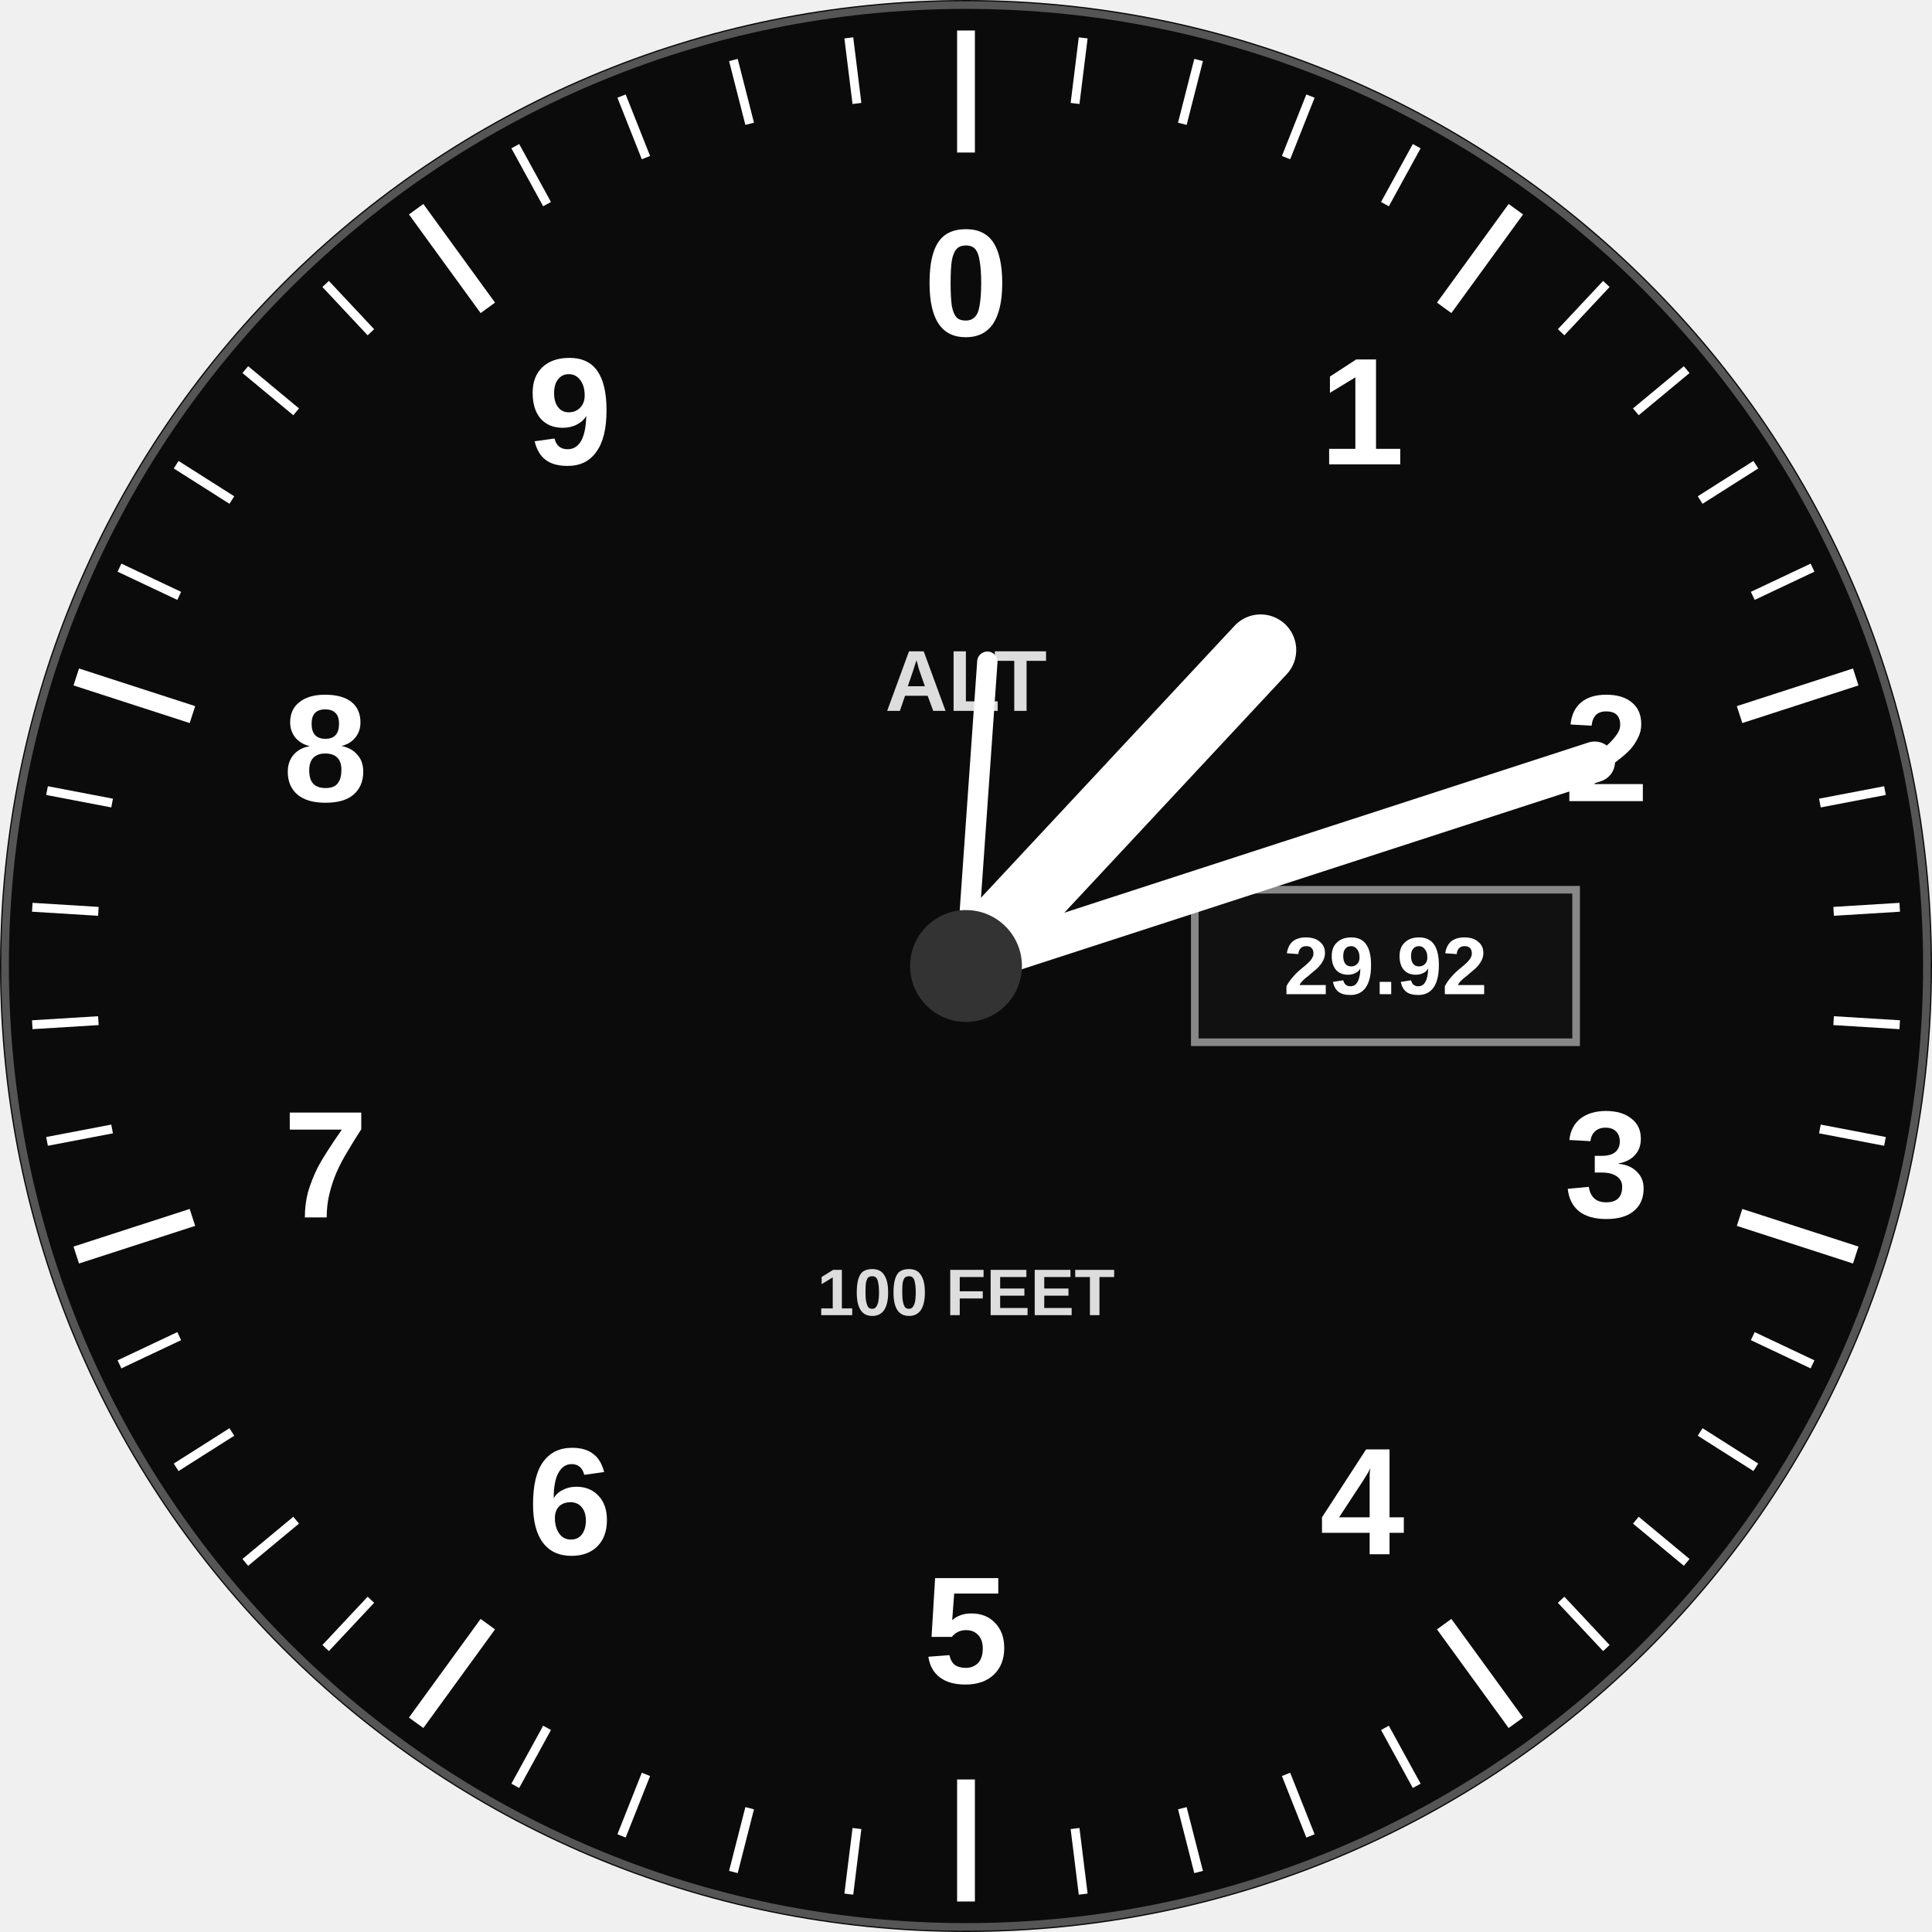
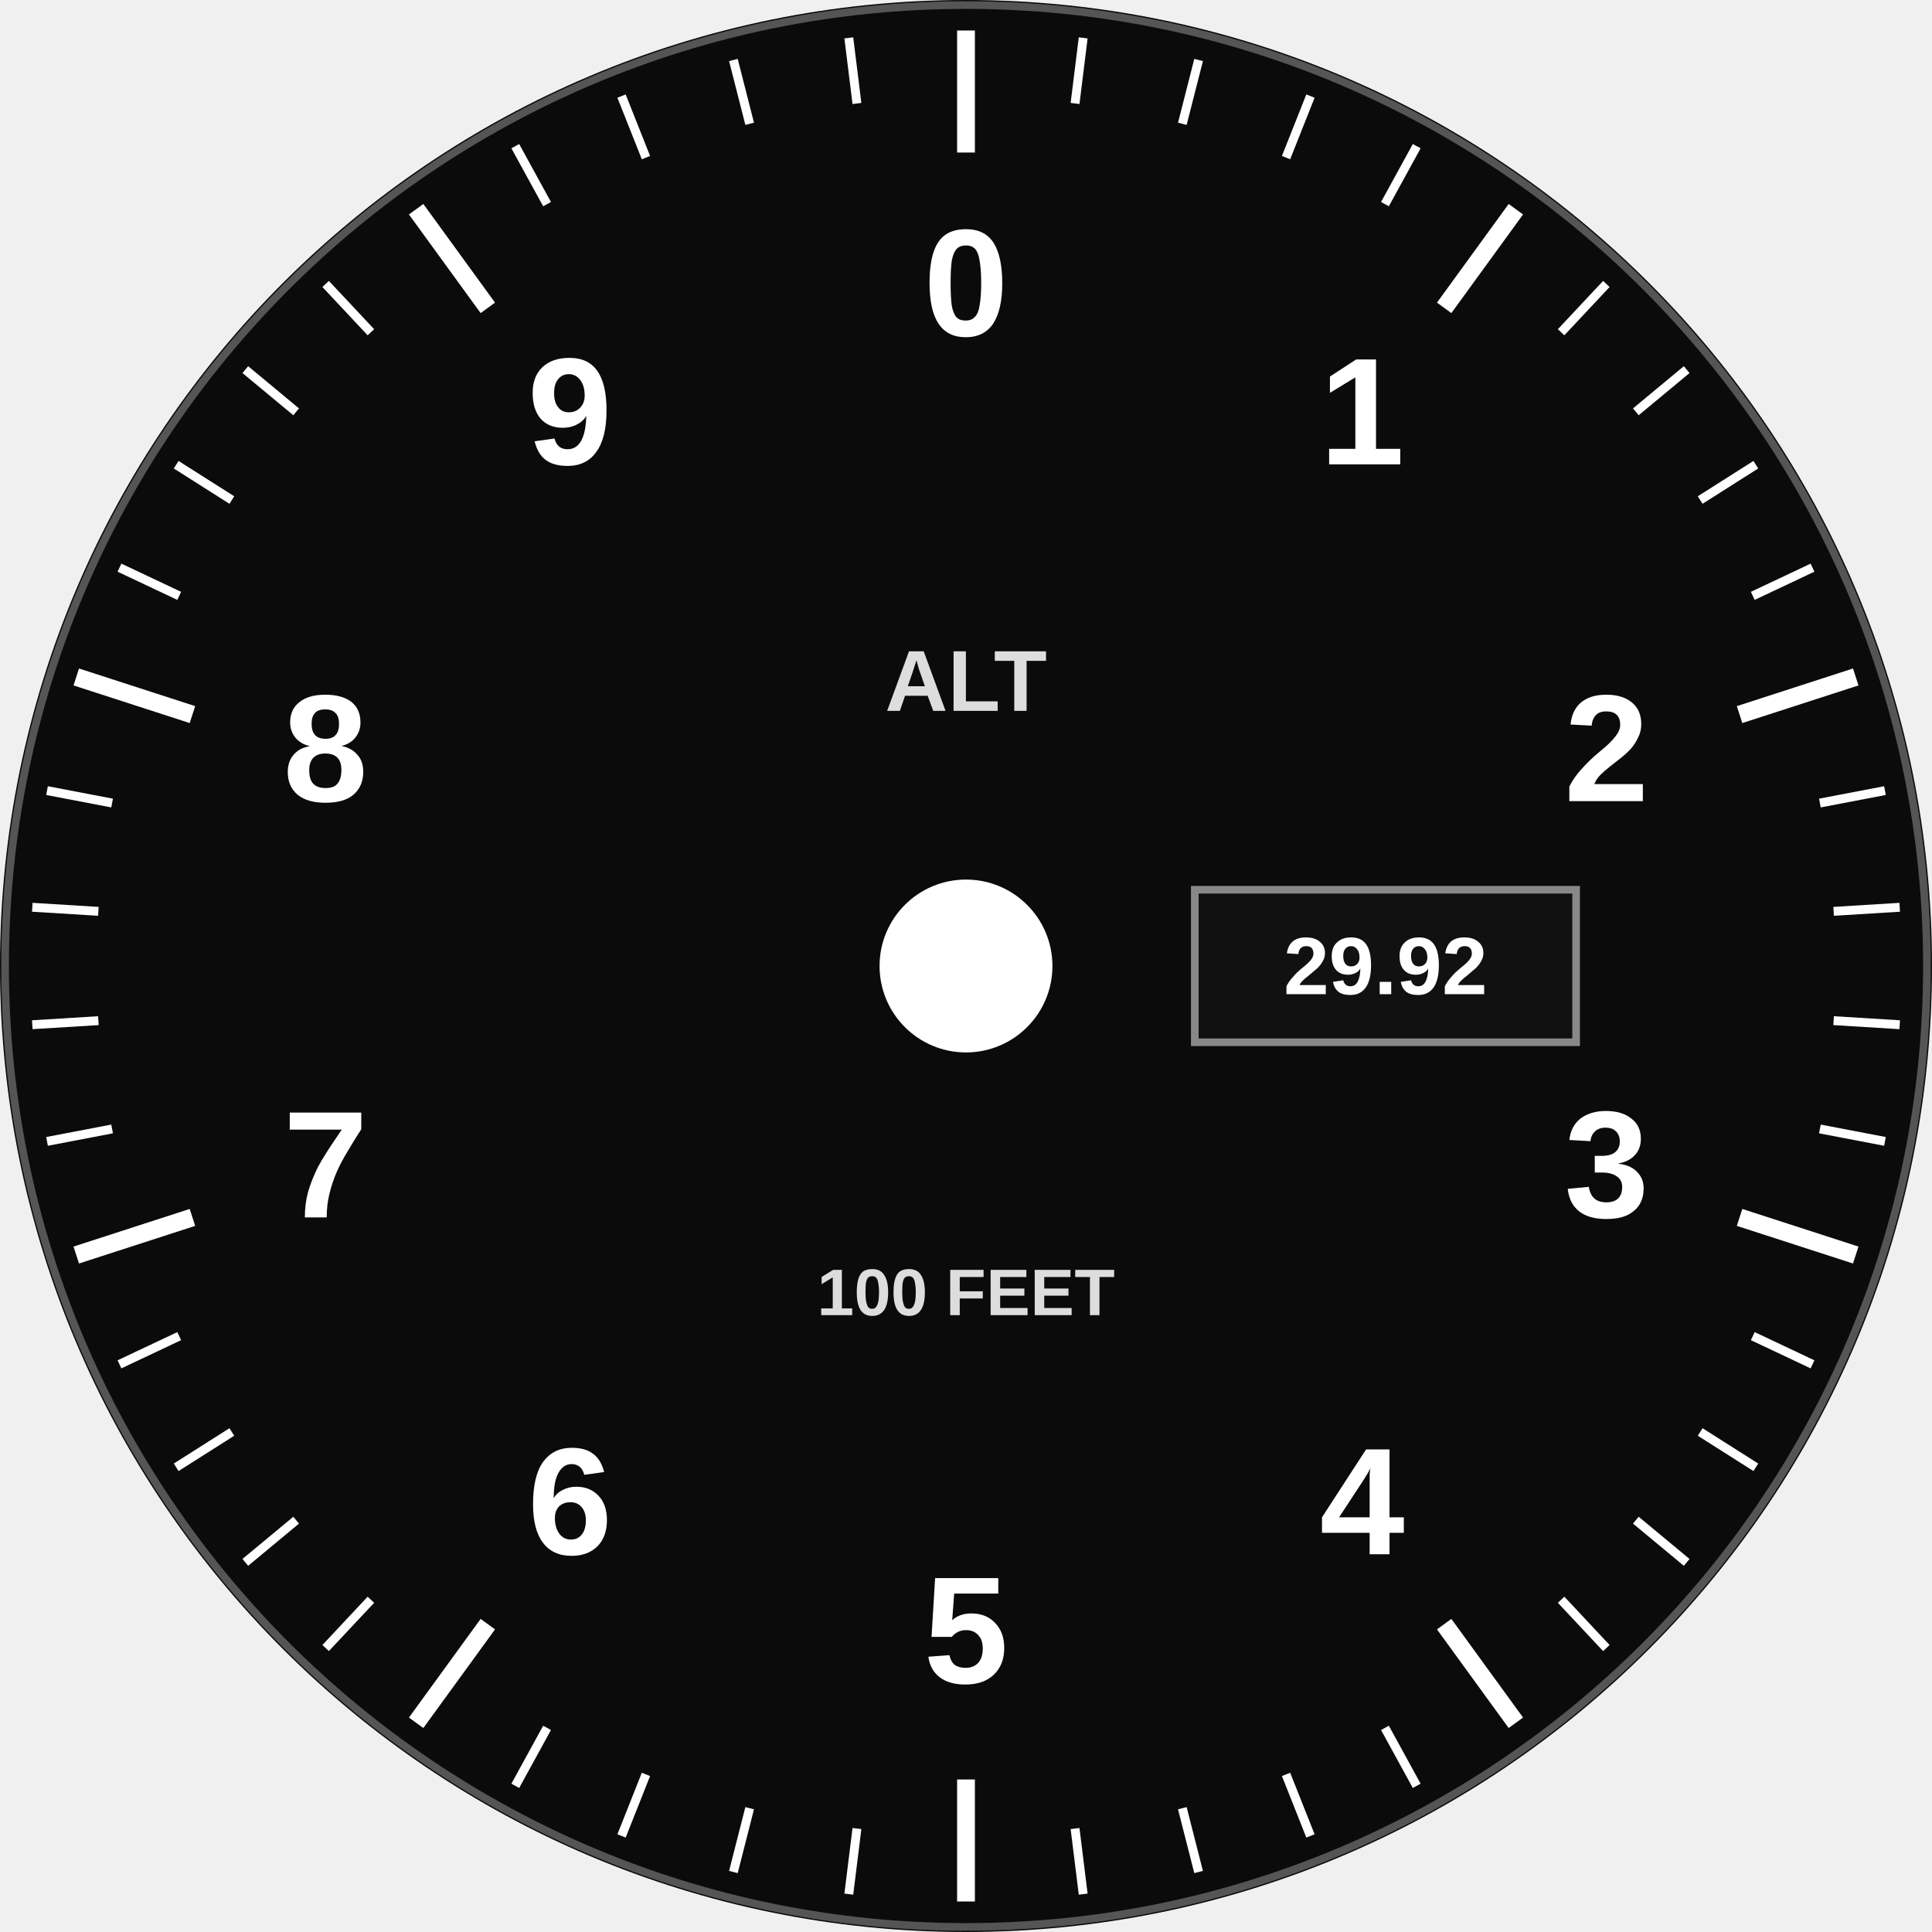
<svg xmlns="http://www.w3.org/2000/svg" width="76.0mm" height="76.0mm" viewBox="0 0 76.0 76.0">
  <circle cx="38.0" cy="38.0" r="38.0" fill="#0b0b0b" />
  <line x1="38.00" y1="6.00" x2="38.00" y2="1.20" stroke="#fff" stroke-width="0.7" />
  <line x1="42.29" y1="4.07" x2="42.61" y2="1.49" stroke="#fff" stroke-width="0.35" />
  <line x1="46.51" y1="4.87" x2="47.15" y2="2.36" stroke="#fff" stroke-width="0.35" />
  <line x1="50.59" y1="6.20" x2="51.55" y2="3.78" stroke="#fff" stroke-width="0.35" />
  <line x1="54.48" y1="8.03" x2="55.73" y2="5.75" stroke="#fff" stroke-width="0.35" />
  <line x1="56.81" y1="12.11" x2="59.63" y2="8.23" stroke="#fff" stroke-width="0.7" />
  <line x1="61.41" y1="13.07" x2="63.19" y2="11.17" stroke="#fff" stroke-width="0.35" />
  <line x1="64.35" y1="16.20" x2="66.35" y2="14.54" stroke="#fff" stroke-width="0.35" />
  <line x1="66.88" y1="19.67" x2="69.07" y2="18.28" stroke="#fff" stroke-width="0.35" />
  <line x1="68.95" y1="23.44" x2="71.30" y2="22.33" stroke="#fff" stroke-width="0.35" />
  <line x1="68.43" y1="28.11" x2="73.00" y2="26.63" stroke="#fff" stroke-width="0.7" />
  <line x1="71.59" y1="31.59" x2="74.15" y2="31.10" stroke="#fff" stroke-width="0.35" />
  <line x1="72.13" y1="35.85" x2="74.73" y2="35.69" stroke="#fff" stroke-width="0.35" />
  <line x1="72.13" y1="40.15" x2="74.73" y2="40.31" stroke="#fff" stroke-width="0.35" />
  <line x1="71.59" y1="44.41" x2="74.15" y2="44.90" stroke="#fff" stroke-width="0.35" />
  <line x1="68.43" y1="47.89" x2="73.00" y2="49.37" stroke="#fff" stroke-width="0.7" />
  <line x1="68.95" y1="52.56" x2="71.30" y2="53.67" stroke="#fff" stroke-width="0.35" />
  <line x1="66.88" y1="56.33" x2="69.07" y2="57.72" stroke="#fff" stroke-width="0.35" />
  <line x1="64.35" y1="59.80" x2="66.35" y2="61.46" stroke="#fff" stroke-width="0.35" />
  <line x1="61.41" y1="62.93" x2="63.19" y2="64.83" stroke="#fff" stroke-width="0.35" />
  <line x1="56.81" y1="63.89" x2="59.63" y2="67.77" stroke="#fff" stroke-width="0.7" />
  <line x1="54.48" y1="67.97" x2="55.73" y2="70.25" stroke="#fff" stroke-width="0.35" />
  <line x1="50.59" y1="69.80" x2="51.55" y2="72.22" stroke="#fff" stroke-width="0.35" />
  <line x1="46.51" y1="71.13" x2="47.15" y2="73.64" stroke="#fff" stroke-width="0.35" />
  <line x1="42.29" y1="71.93" x2="42.61" y2="74.51" stroke="#fff" stroke-width="0.35" />
  <line x1="38.00" y1="70.00" x2="38.00" y2="74.80" stroke="#fff" stroke-width="0.7" />
  <line x1="33.71" y1="71.93" x2="33.39" y2="74.51" stroke="#fff" stroke-width="0.35" />
  <line x1="29.49" y1="71.13" x2="28.85" y2="73.64" stroke="#fff" stroke-width="0.35" />
  <line x1="25.41" y1="69.80" x2="24.45" y2="72.22" stroke="#fff" stroke-width="0.35" />
  <line x1="21.52" y1="67.97" x2="20.27" y2="70.25" stroke="#fff" stroke-width="0.35" />
  <line x1="19.19" y1="63.89" x2="16.37" y2="67.77" stroke="#fff" stroke-width="0.7" />
  <line x1="14.59" y1="62.93" x2="12.81" y2="64.83" stroke="#fff" stroke-width="0.35" />
  <line x1="11.65" y1="59.80" x2="9.65" y2="61.46" stroke="#fff" stroke-width="0.35" />
  <line x1="9.12" y1="56.33" x2="6.93" y2="57.72" stroke="#fff" stroke-width="0.35" />
  <line x1="7.05" y1="52.56" x2="4.70" y2="53.67" stroke="#fff" stroke-width="0.35" />
  <line x1="7.57" y1="47.89" x2="3.00" y2="49.37" stroke="#fff" stroke-width="0.7" />
  <line x1="4.41" y1="44.41" x2="1.85" y2="44.90" stroke="#fff" stroke-width="0.35" />
  <line x1="3.87" y1="40.15" x2="1.27" y2="40.31" stroke="#fff" stroke-width="0.35" />
  <line x1="3.87" y1="35.85" x2="1.27" y2="35.69" stroke="#fff" stroke-width="0.35" />
  <line x1="4.41" y1="31.59" x2="1.85" y2="31.10" stroke="#fff" stroke-width="0.35" />
  <line x1="7.57" y1="28.11" x2="3.00" y2="26.63" stroke="#fff" stroke-width="0.7" />
  <line x1="7.05" y1="23.44" x2="4.70" y2="22.33" stroke="#fff" stroke-width="0.35" />
  <line x1="9.12" y1="19.67" x2="6.93" y2="18.28" stroke="#fff" stroke-width="0.35" />
  <line x1="11.65" y1="16.20" x2="9.65" y2="14.54" stroke="#fff" stroke-width="0.35" />
  <line x1="14.59" y1="13.07" x2="12.81" y2="11.17" stroke="#fff" stroke-width="0.35" />
  <line x1="19.19" y1="12.11" x2="16.37" y2="8.23" stroke="#fff" stroke-width="0.7" />
  <line x1="21.52" y1="8.03" x2="20.27" y2="5.75" stroke="#fff" stroke-width="0.35" />
  <line x1="25.41" y1="6.20" x2="24.45" y2="3.78" stroke="#fff" stroke-width="0.35" />
  <line x1="29.49" y1="4.87" x2="28.85" y2="2.36" stroke="#fff" stroke-width="0.35" />
  <line x1="33.71" y1="4.07" x2="33.39" y2="1.49" stroke="#fff" stroke-width="0.35" />
  <text x="38.00" y="11.50" font-size="6" fill="#fff" text-anchor="middle" dominant-baseline="middle" font-family="Arial Narrow, Liberation Sans Narrow, Arial, sans-serif" font-weight="bold">0</text>
  <text x="53.58" y="16.56" font-size="6" fill="#fff" text-anchor="middle" dominant-baseline="middle" font-family="Arial Narrow, Liberation Sans Narrow, Arial, sans-serif" font-weight="bold">1</text>
  <text x="63.20" y="29.81" font-size="6" fill="#fff" text-anchor="middle" dominant-baseline="middle" font-family="Arial Narrow, Liberation Sans Narrow, Arial, sans-serif" font-weight="bold">2</text>
  <text x="63.20" y="46.19" font-size="6" fill="#fff" text-anchor="middle" dominant-baseline="middle" font-family="Arial Narrow, Liberation Sans Narrow, Arial, sans-serif" font-weight="bold">3</text>
  <text x="53.58" y="59.44" font-size="6" fill="#fff" text-anchor="middle" dominant-baseline="middle" font-family="Arial Narrow, Liberation Sans Narrow, Arial, sans-serif" font-weight="bold">4</text>
  <text x="38.00" y="64.50" font-size="6" fill="#fff" text-anchor="middle" dominant-baseline="middle" font-family="Arial Narrow, Liberation Sans Narrow, Arial, sans-serif" font-weight="bold">5</text>
  <text x="22.42" y="59.44" font-size="6" fill="#fff" text-anchor="middle" dominant-baseline="middle" font-family="Arial Narrow, Liberation Sans Narrow, Arial, sans-serif" font-weight="bold">6</text>
  <text x="12.80" y="46.19" font-size="6" fill="#fff" text-anchor="middle" dominant-baseline="middle" font-family="Arial Narrow, Liberation Sans Narrow, Arial, sans-serif" font-weight="bold">7</text>
  <text x="12.80" y="29.81" font-size="6" fill="#fff" text-anchor="middle" dominant-baseline="middle" font-family="Arial Narrow, Liberation Sans Narrow, Arial, sans-serif" font-weight="bold">8</text>
  <text x="22.42" y="16.56" font-size="6" fill="#fff" text-anchor="middle" dominant-baseline="middle" font-family="Arial Narrow, Liberation Sans Narrow, Arial, sans-serif" font-weight="bold">9</text>
  <text x="38.00" y="27.00" font-size="3.4" fill="#ddd" text-anchor="middle" dominant-baseline="middle" font-family="Arial Narrow, Liberation Sans Narrow, Arial, sans-serif" font-weight="bold">ALT</text>
  <text x="38.00" y="51.00" font-size="2.6" fill="#ddd" text-anchor="middle" dominant-baseline="middle" font-family="Arial Narrow, Liberation Sans Narrow, Arial, sans-serif" font-weight="bold">100 FEET</text>
  <rect x="47.0" y="35.0" width="15" height="6" fill="#111" stroke="#888" stroke-width="0.3" />
  <text x="54.50" y="38.20" font-size="3.2" fill="#fff" text-anchor="middle" dominant-baseline="middle" font-family="Arial Narrow, Liberation Sans Narrow, Arial, sans-serif" font-weight="bold">29.92</text>
-   <line x1="38.0" y1="38.0" x2="62.73" y2="29.97" stroke="#fff" stroke-width="1.6" stroke-linecap="round" />
-   <line x1="38.0" y1="38.0" x2="49.59" y2="25.57" stroke="#fff" stroke-width="2.8" stroke-linecap="round" />
-   <line x1="38.0" y1="38.0" x2="38.84" y2="26.03" stroke="#fff" stroke-width="0.8" stroke-linecap="round" />
-   <circle cx="38.0" cy="38.0" r="2.2" fill="#333" />
+   <circle cx="38.0" cy="38.0" r="3.4" fill="#fff" />
  <circle cx="38.0" cy="38.0" r="37.8" fill="none" stroke="#555" stroke-width="0.3" />
</svg>
